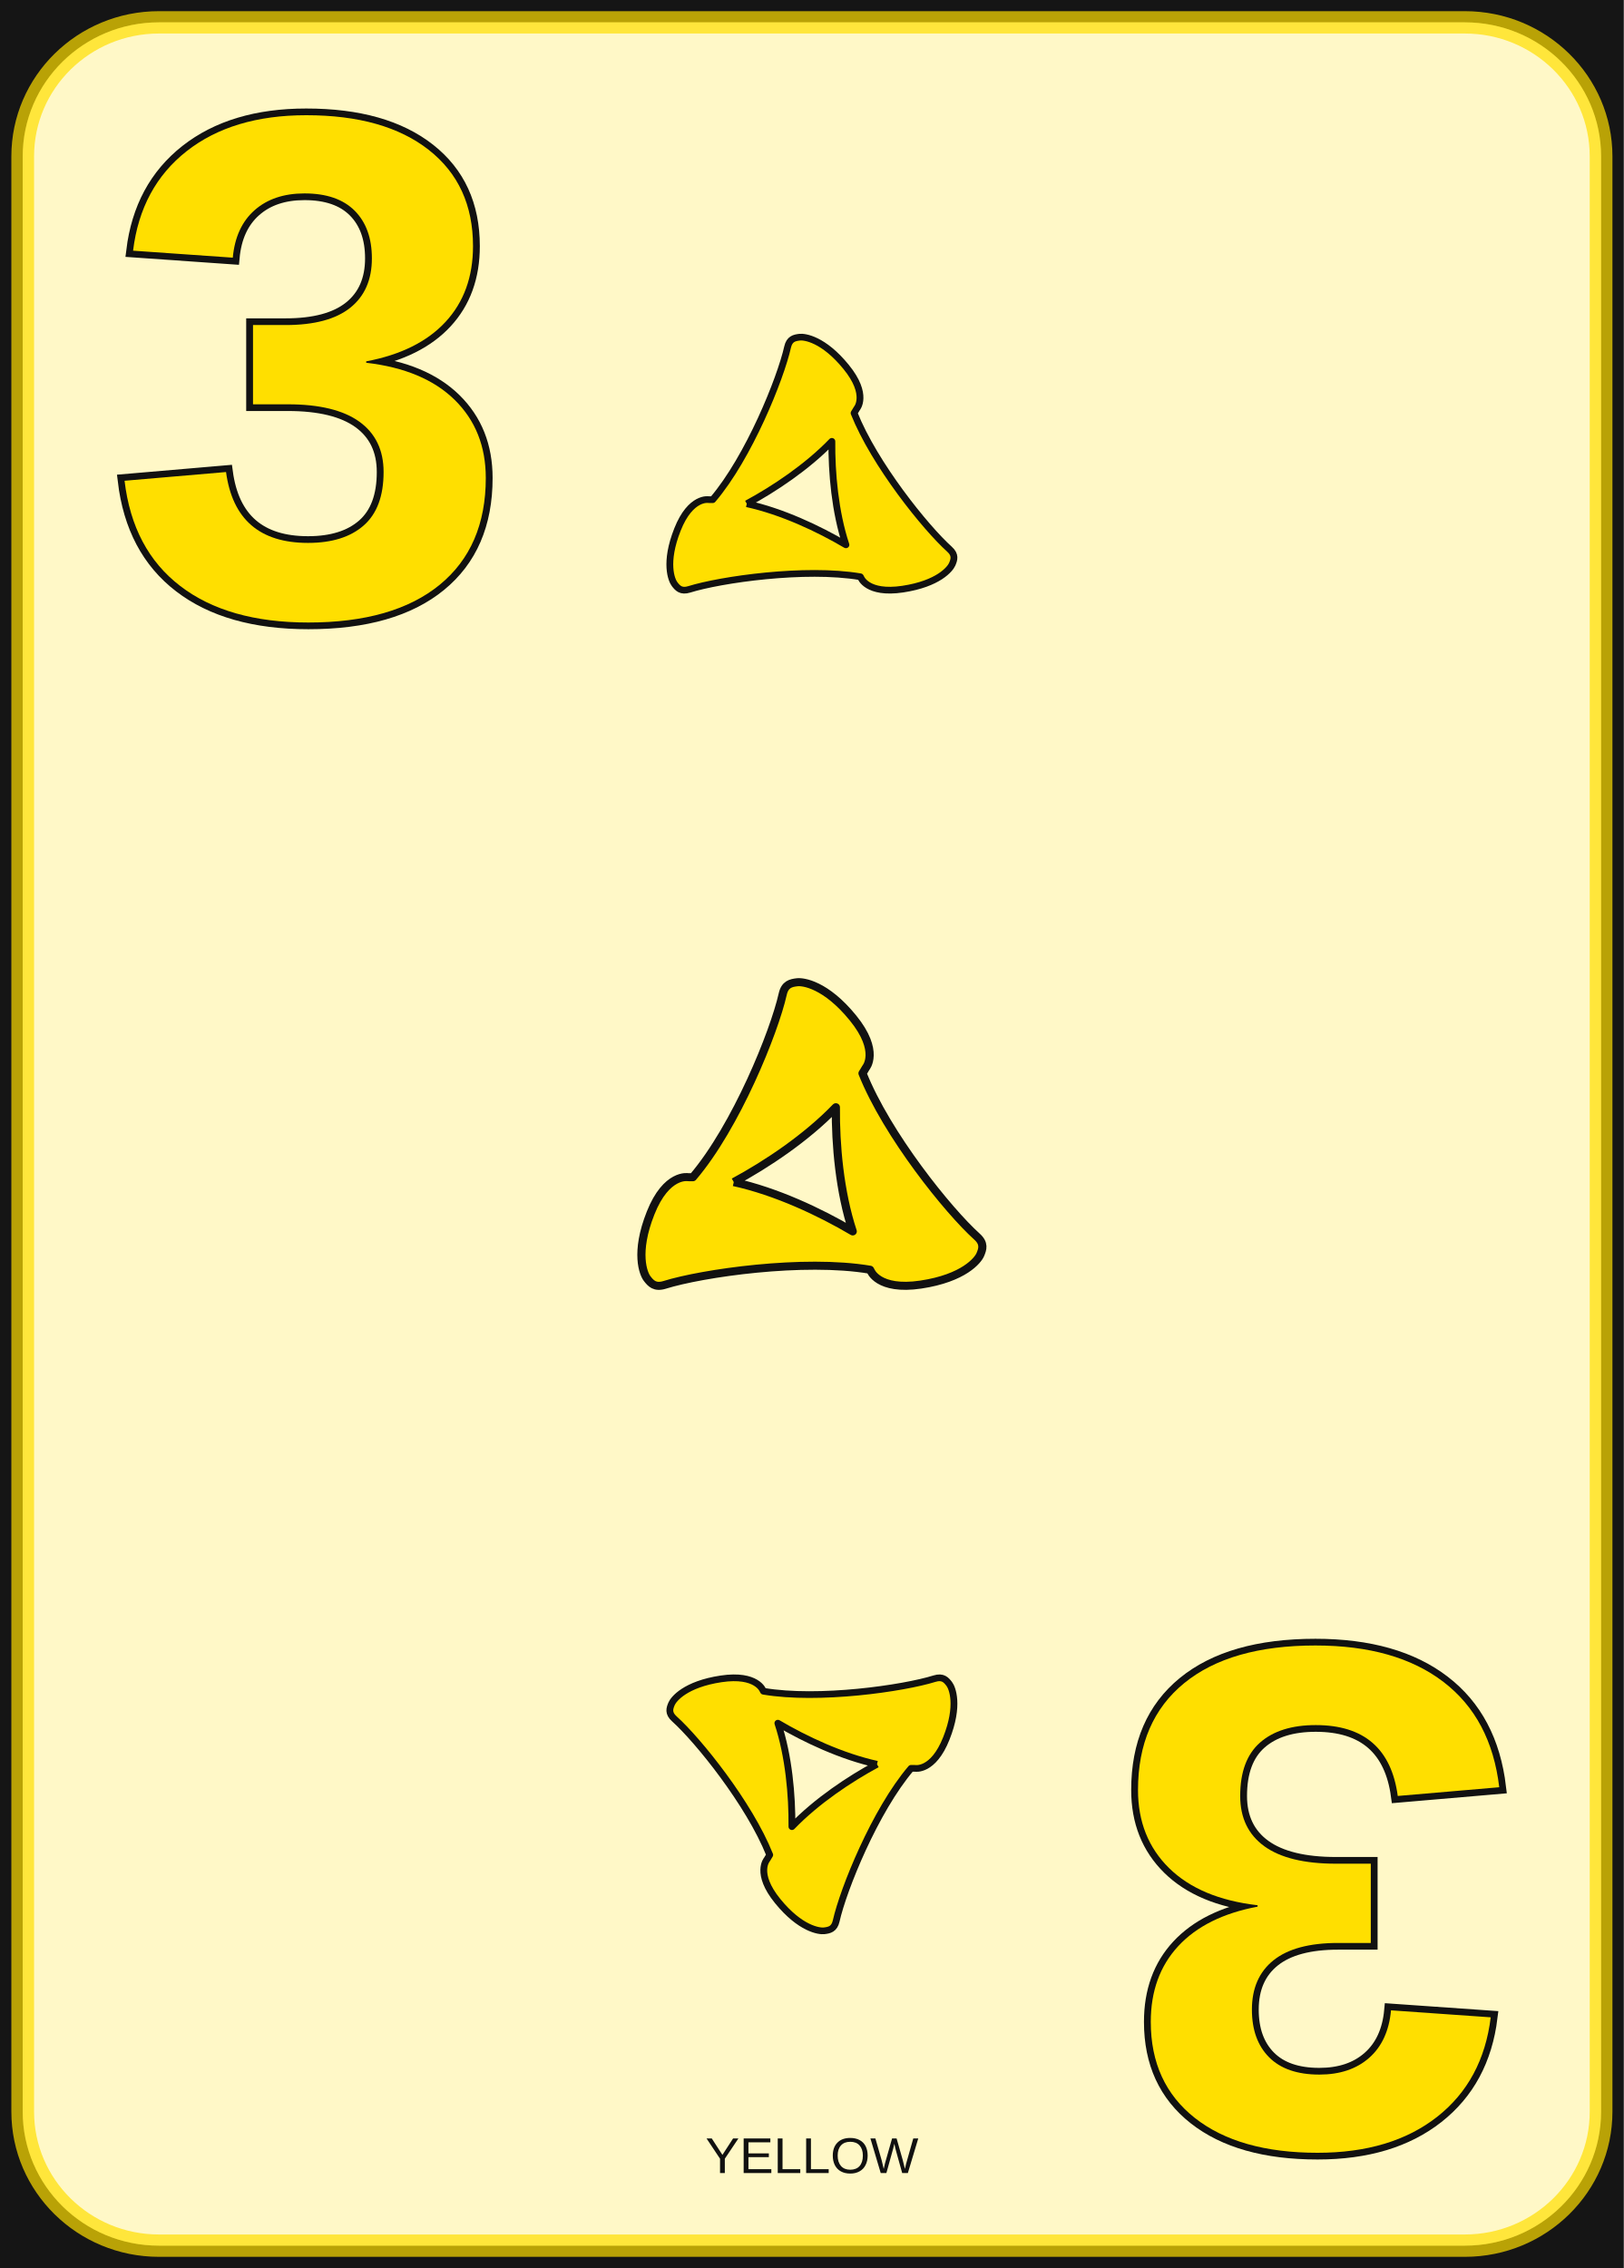
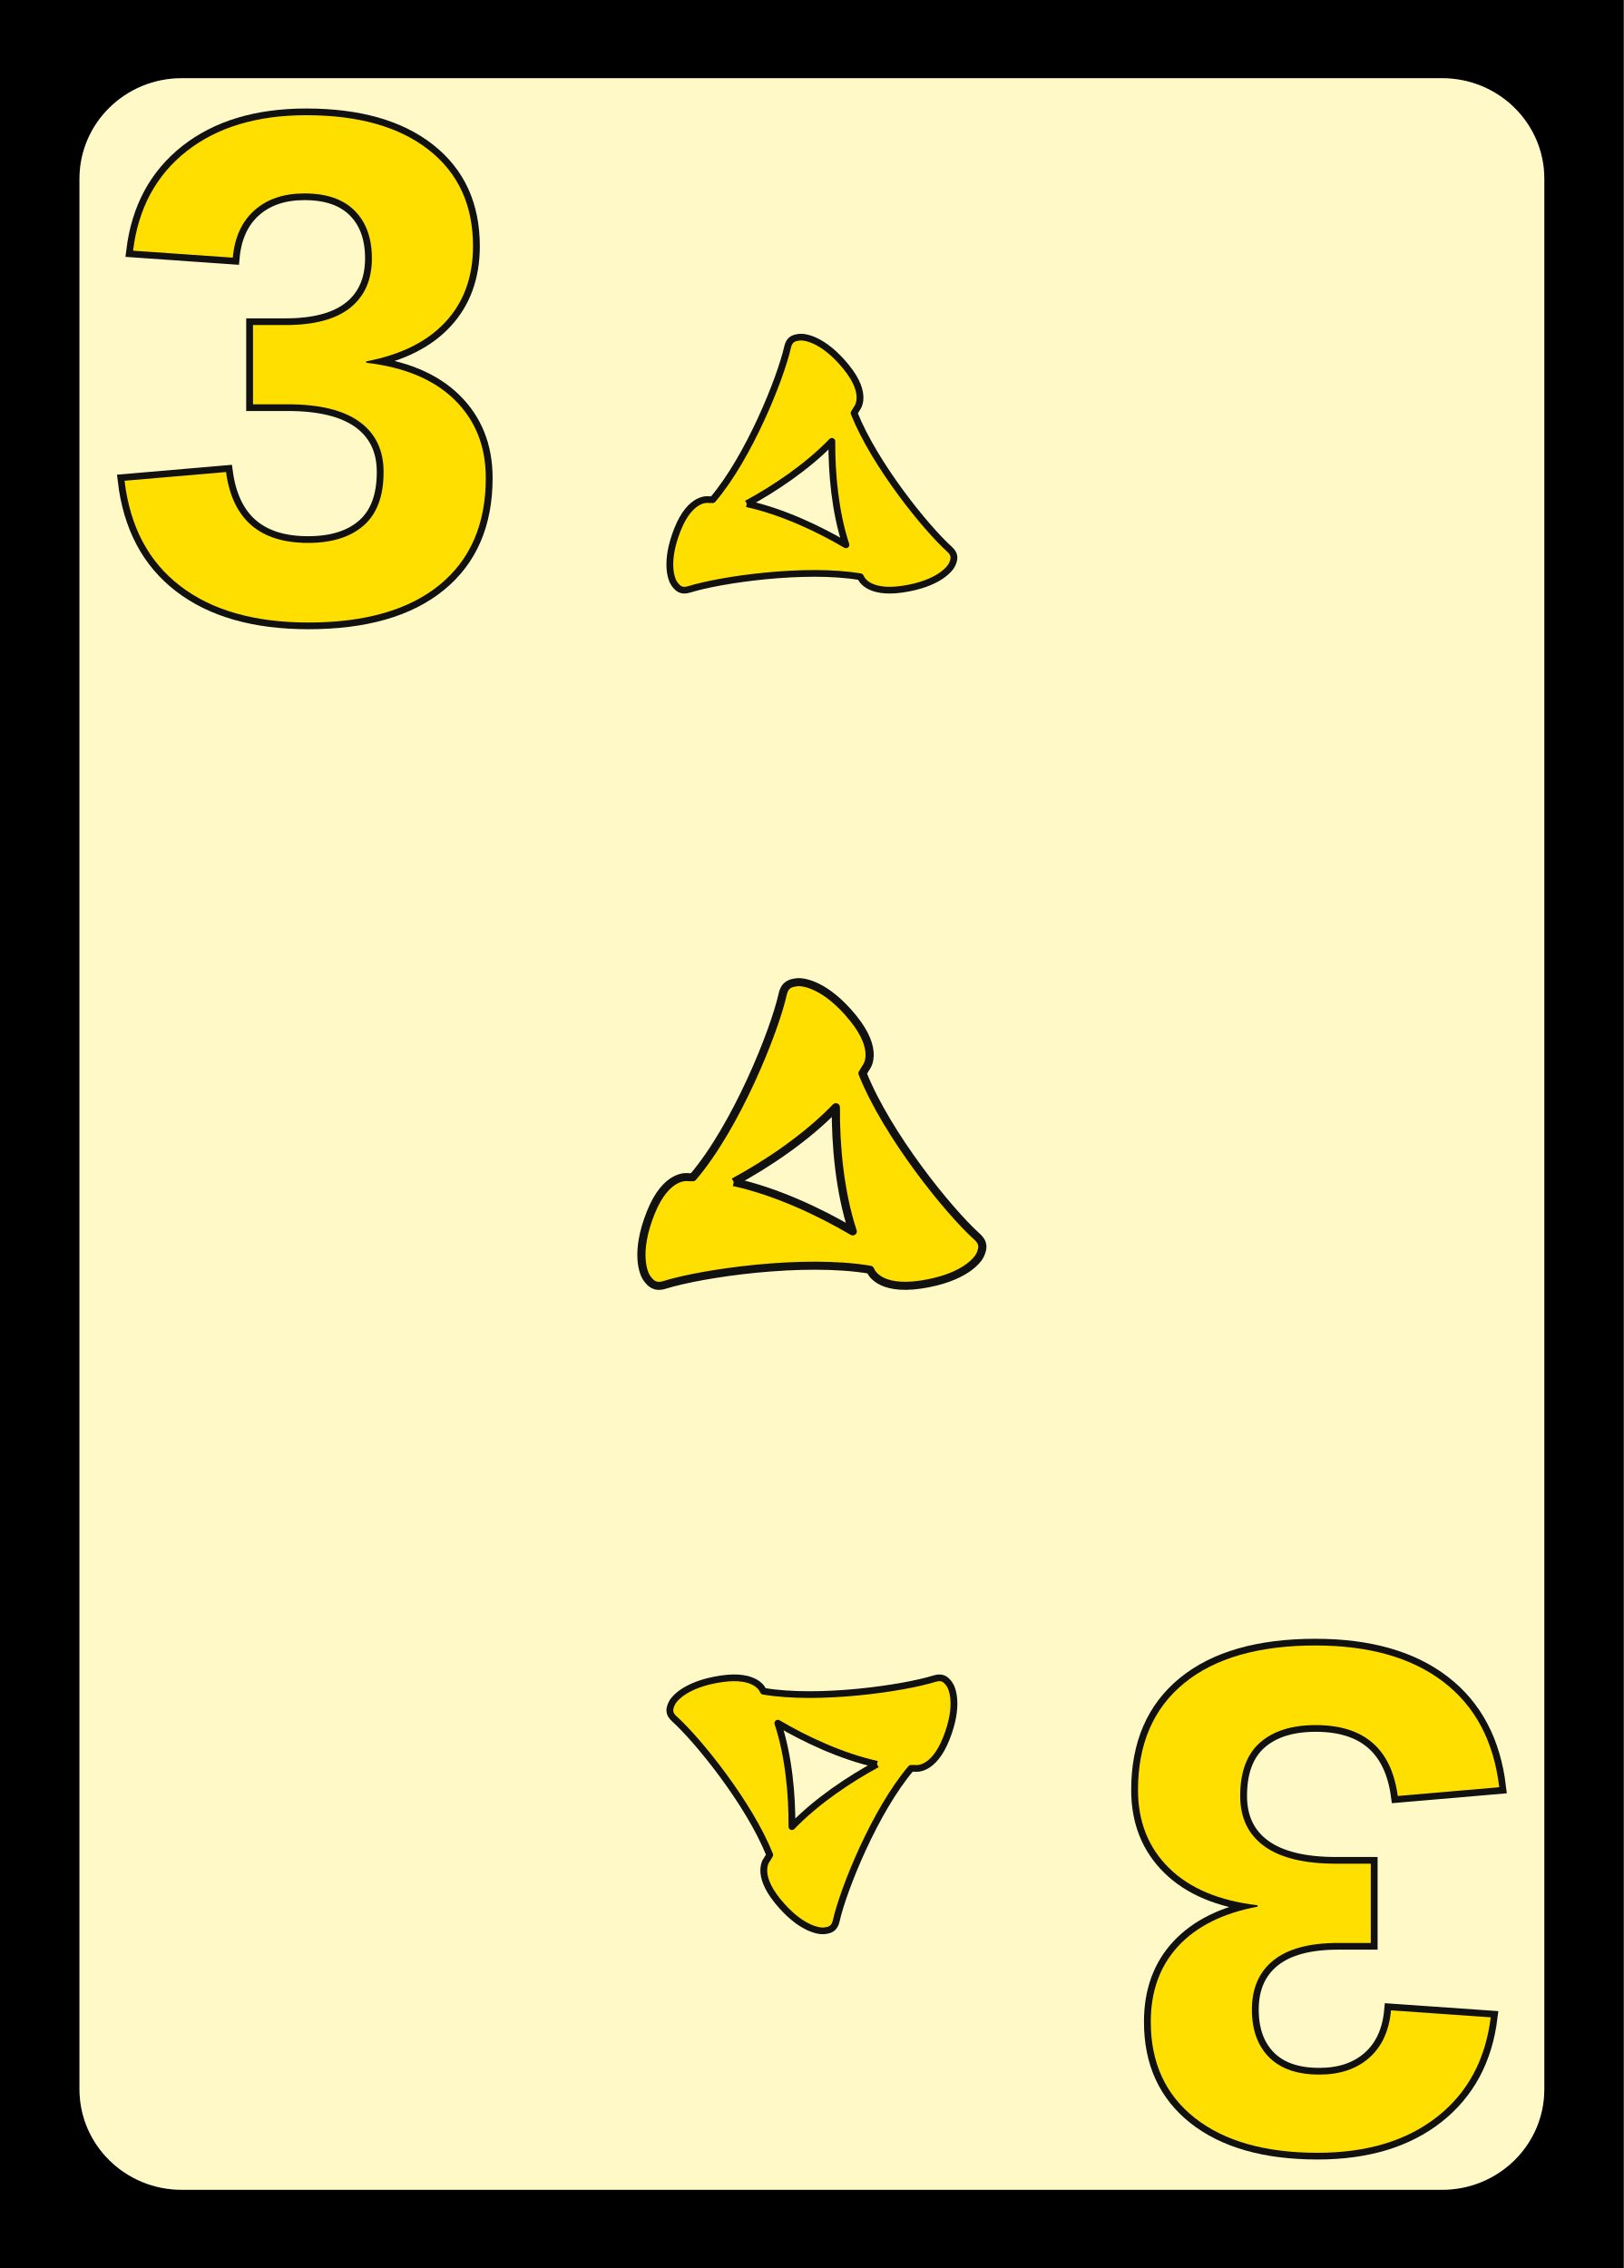
<svg xmlns="http://www.w3.org/2000/svg" width="63mm" height="88mm" viewBox="0 0 286 406" preserveAspectRatio="none" role="img" aria-labelledby="title">
-   <rect width="286" height="406" fill="#151515" />
-   <rect x="4" y="4" width="278" height="398" rx="24" fill="white" />
-   <rect x="4" y="4" width="278" height="398" rx="24" fill="#ffdf00" fill-opacity="0.22" stroke="#ffdf00" stroke-opacity=".7" stroke-width="4" />
+   <rect width="286" height="406" fill="#000" />
+   <rect x="14" y="14" width="258" height="378" rx="18" fill="white" />
+   <rect x="14" y="14" width="258" height="378" rx="18" fill="#ffdf00" fill-opacity="0.22" />
  <text x="19" y="110" font-family="Arial,Helvetica,sans-serif" font-size="128" font-weight="700" fill="#ffdf00" stroke="#111" stroke-width="2.4" paint-order="stroke fill">3</text>
  <g transform="translate(286 406) rotate(180)">
    <text x="19" y="110" font-family="Arial,Helvetica,sans-serif" font-size="128" font-weight="700" fill="#ffdf00" stroke="#111" stroke-width="2.4" paint-order="stroke fill">3</text>
  </g>
  <g transform="translate(143 83) rotate(0) scale(0.4)">
    <path d="M-28.673 17.938C-16.652 11.349 -2.065 1.479 8.793 -9.983C8.669 4.052 10.183 21.557 14.985 36.326C2.971 29.107 -13.169 21.388 -28.673 17.938M60.554 38.25C50.157 28.75 27.565 0.322 18.572 -22.634C18.975 -23.315 19.43 -24 19.8 -24.694C19.8 -24.694 25.07 -30.795 15.076 -43.277C5.096 -55.76 -3.221 -56.871 -5.444 -56.591C-7.666 -56.312 -9.882 -55.896 -10.707 -52.153C-13.826 -38.034 -27.783 -2.829 -43.683 16.125C-44.274 16.125 -44.878 16.082 -45.457 16.104C-45.457 16.104 -53.377 14.583 -59.186 29.476C-65.008 44.362 -61.805 52.127 -60.46 53.908C-59.115 55.693 -57.64 57.41 -53.988 56.253C-40.258 51.906 -3.026 46.422 21.346 50.62C21.412 50.716 21.462 50.84 21.529 50.937C21.529 50.937 24.167 58.559 39.976 56.155C55.779 53.745 60.892 47.091 61.77 45.038C62.634 42.978 63.394 40.834 60.555 38.254Z" fill="#ffdf00" stroke="#111" stroke-width="3" stroke-linejoin="round" />
  </g>
  <g transform="translate(143 323) rotate(180) scale(0.4)">
    <path d="M-28.673 17.938C-16.652 11.349 -2.065 1.479 8.793 -9.983C8.669 4.052 10.183 21.557 14.985 36.326C2.971 29.107 -13.169 21.388 -28.673 17.938M60.554 38.25C50.157 28.75 27.565 0.322 18.572 -22.634C18.975 -23.315 19.43 -24 19.8 -24.694C19.8 -24.694 25.07 -30.795 15.076 -43.277C5.096 -55.76 -3.221 -56.871 -5.444 -56.591C-7.666 -56.312 -9.882 -55.896 -10.707 -52.153C-13.826 -38.034 -27.783 -2.829 -43.683 16.125C-44.274 16.125 -44.878 16.082 -45.457 16.104C-45.457 16.104 -53.377 14.583 -59.186 29.476C-65.008 44.362 -61.805 52.127 -60.46 53.908C-59.115 55.693 -57.64 57.41 -53.988 56.253C-40.258 51.906 -3.026 46.422 21.346 50.62C21.412 50.716 21.462 50.84 21.529 50.937C21.529 50.937 24.167 58.559 39.976 56.155C55.779 53.745 60.892 47.091 61.77 45.038C62.634 42.978 63.394 40.834 60.555 38.254Z" fill="#ffdf00" stroke="#111" stroke-width="3" stroke-linejoin="round" />
  </g>
  <g transform="translate(143 203) rotate(0) scale(0.48)">
    <path d="M-28.673 17.938C-16.652 11.349 -2.065 1.479 8.793 -9.983C8.669 4.052 10.183 21.557 14.985 36.326C2.971 29.107 -13.169 21.388 -28.673 17.938M60.554 38.25C50.157 28.75 27.565 0.322 18.572 -22.634C18.975 -23.315 19.43 -24 19.8 -24.694C19.8 -24.694 25.07 -30.795 15.076 -43.277C5.096 -55.76 -3.221 -56.871 -5.444 -56.591C-7.666 -56.312 -9.882 -55.896 -10.707 -52.153C-13.826 -38.034 -27.783 -2.829 -43.683 16.125C-44.274 16.125 -44.878 16.082 -45.457 16.104C-45.457 16.104 -53.377 14.583 -59.186 29.476C-65.008 44.362 -61.805 52.127 -60.46 53.908C-59.115 55.693 -57.64 57.41 -53.988 56.253C-40.258 51.906 -3.026 46.422 21.346 50.62C21.412 50.716 21.462 50.84 21.529 50.937C21.529 50.937 24.167 58.559 39.976 56.155C55.779 53.745 60.892 47.091 61.77 45.038C62.634 42.978 63.394 40.834 60.555 38.254Z" fill="#ffdf00" stroke="#111" stroke-width="3" stroke-linejoin="round" />
  </g>
-   <text x="143" y="389" font-family="Arial,sans-serif" font-size="9" text-anchor="middle" fill="#111">YELLOW</text>
</svg>
